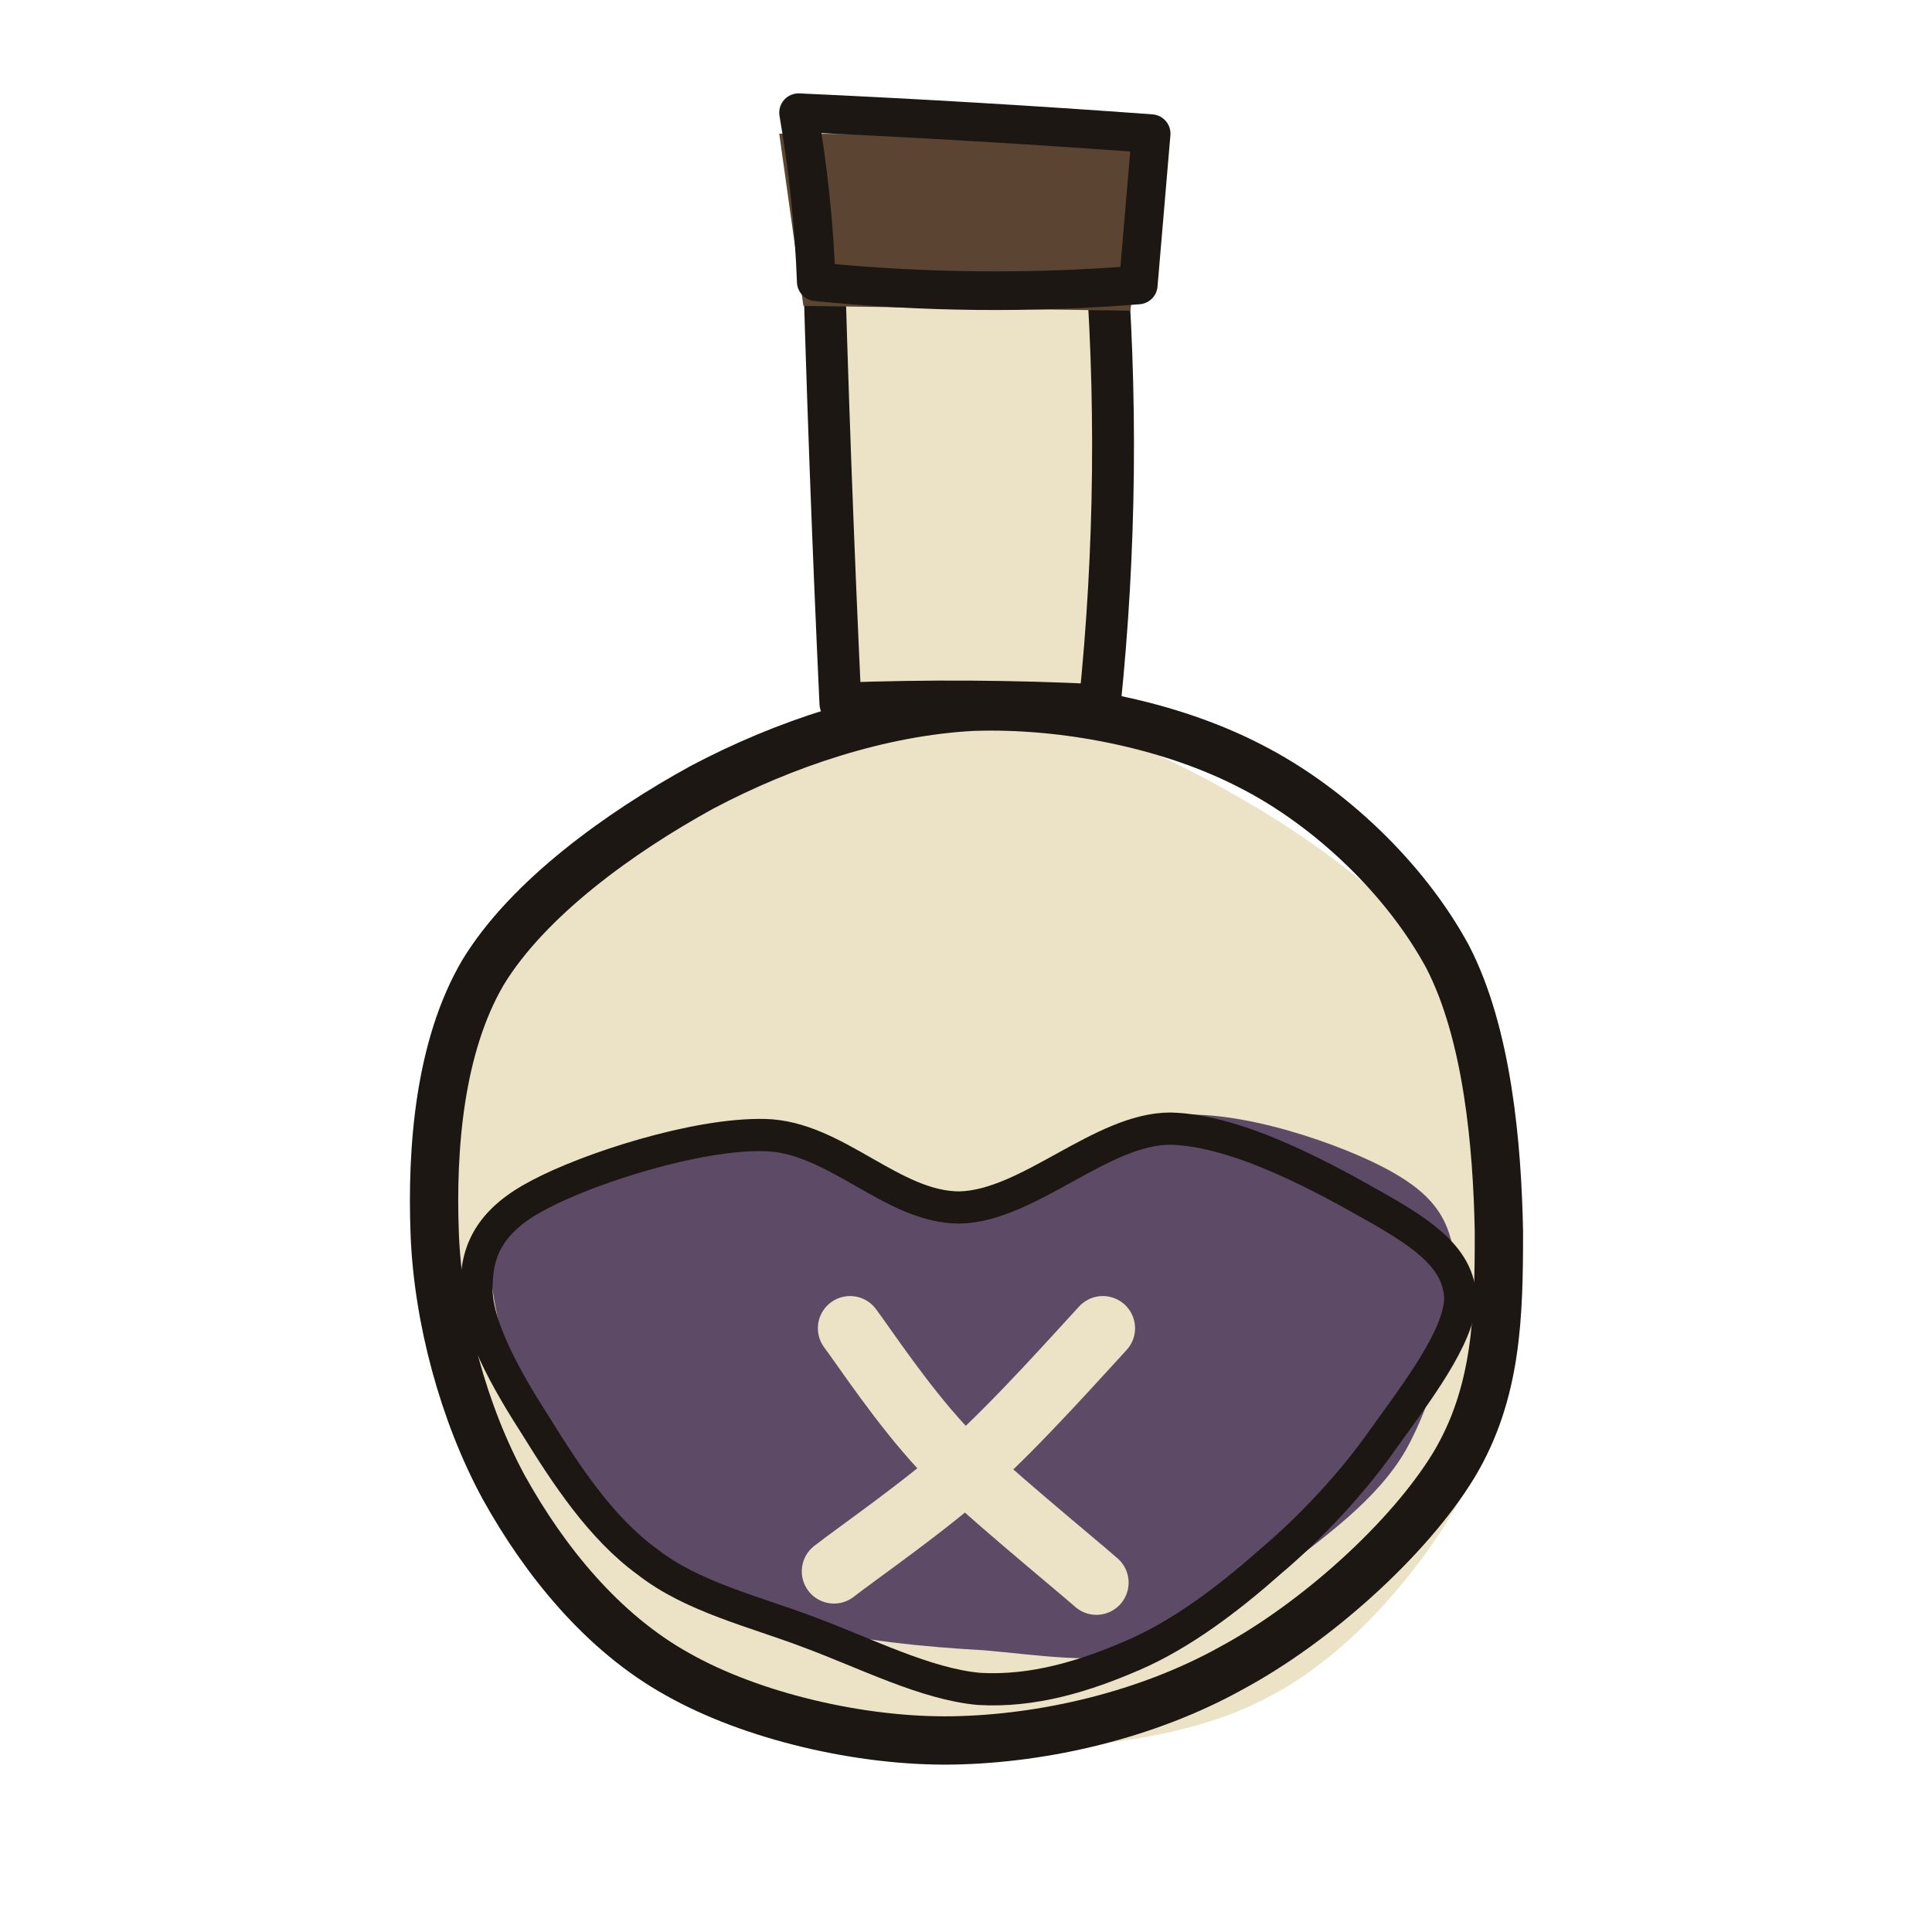
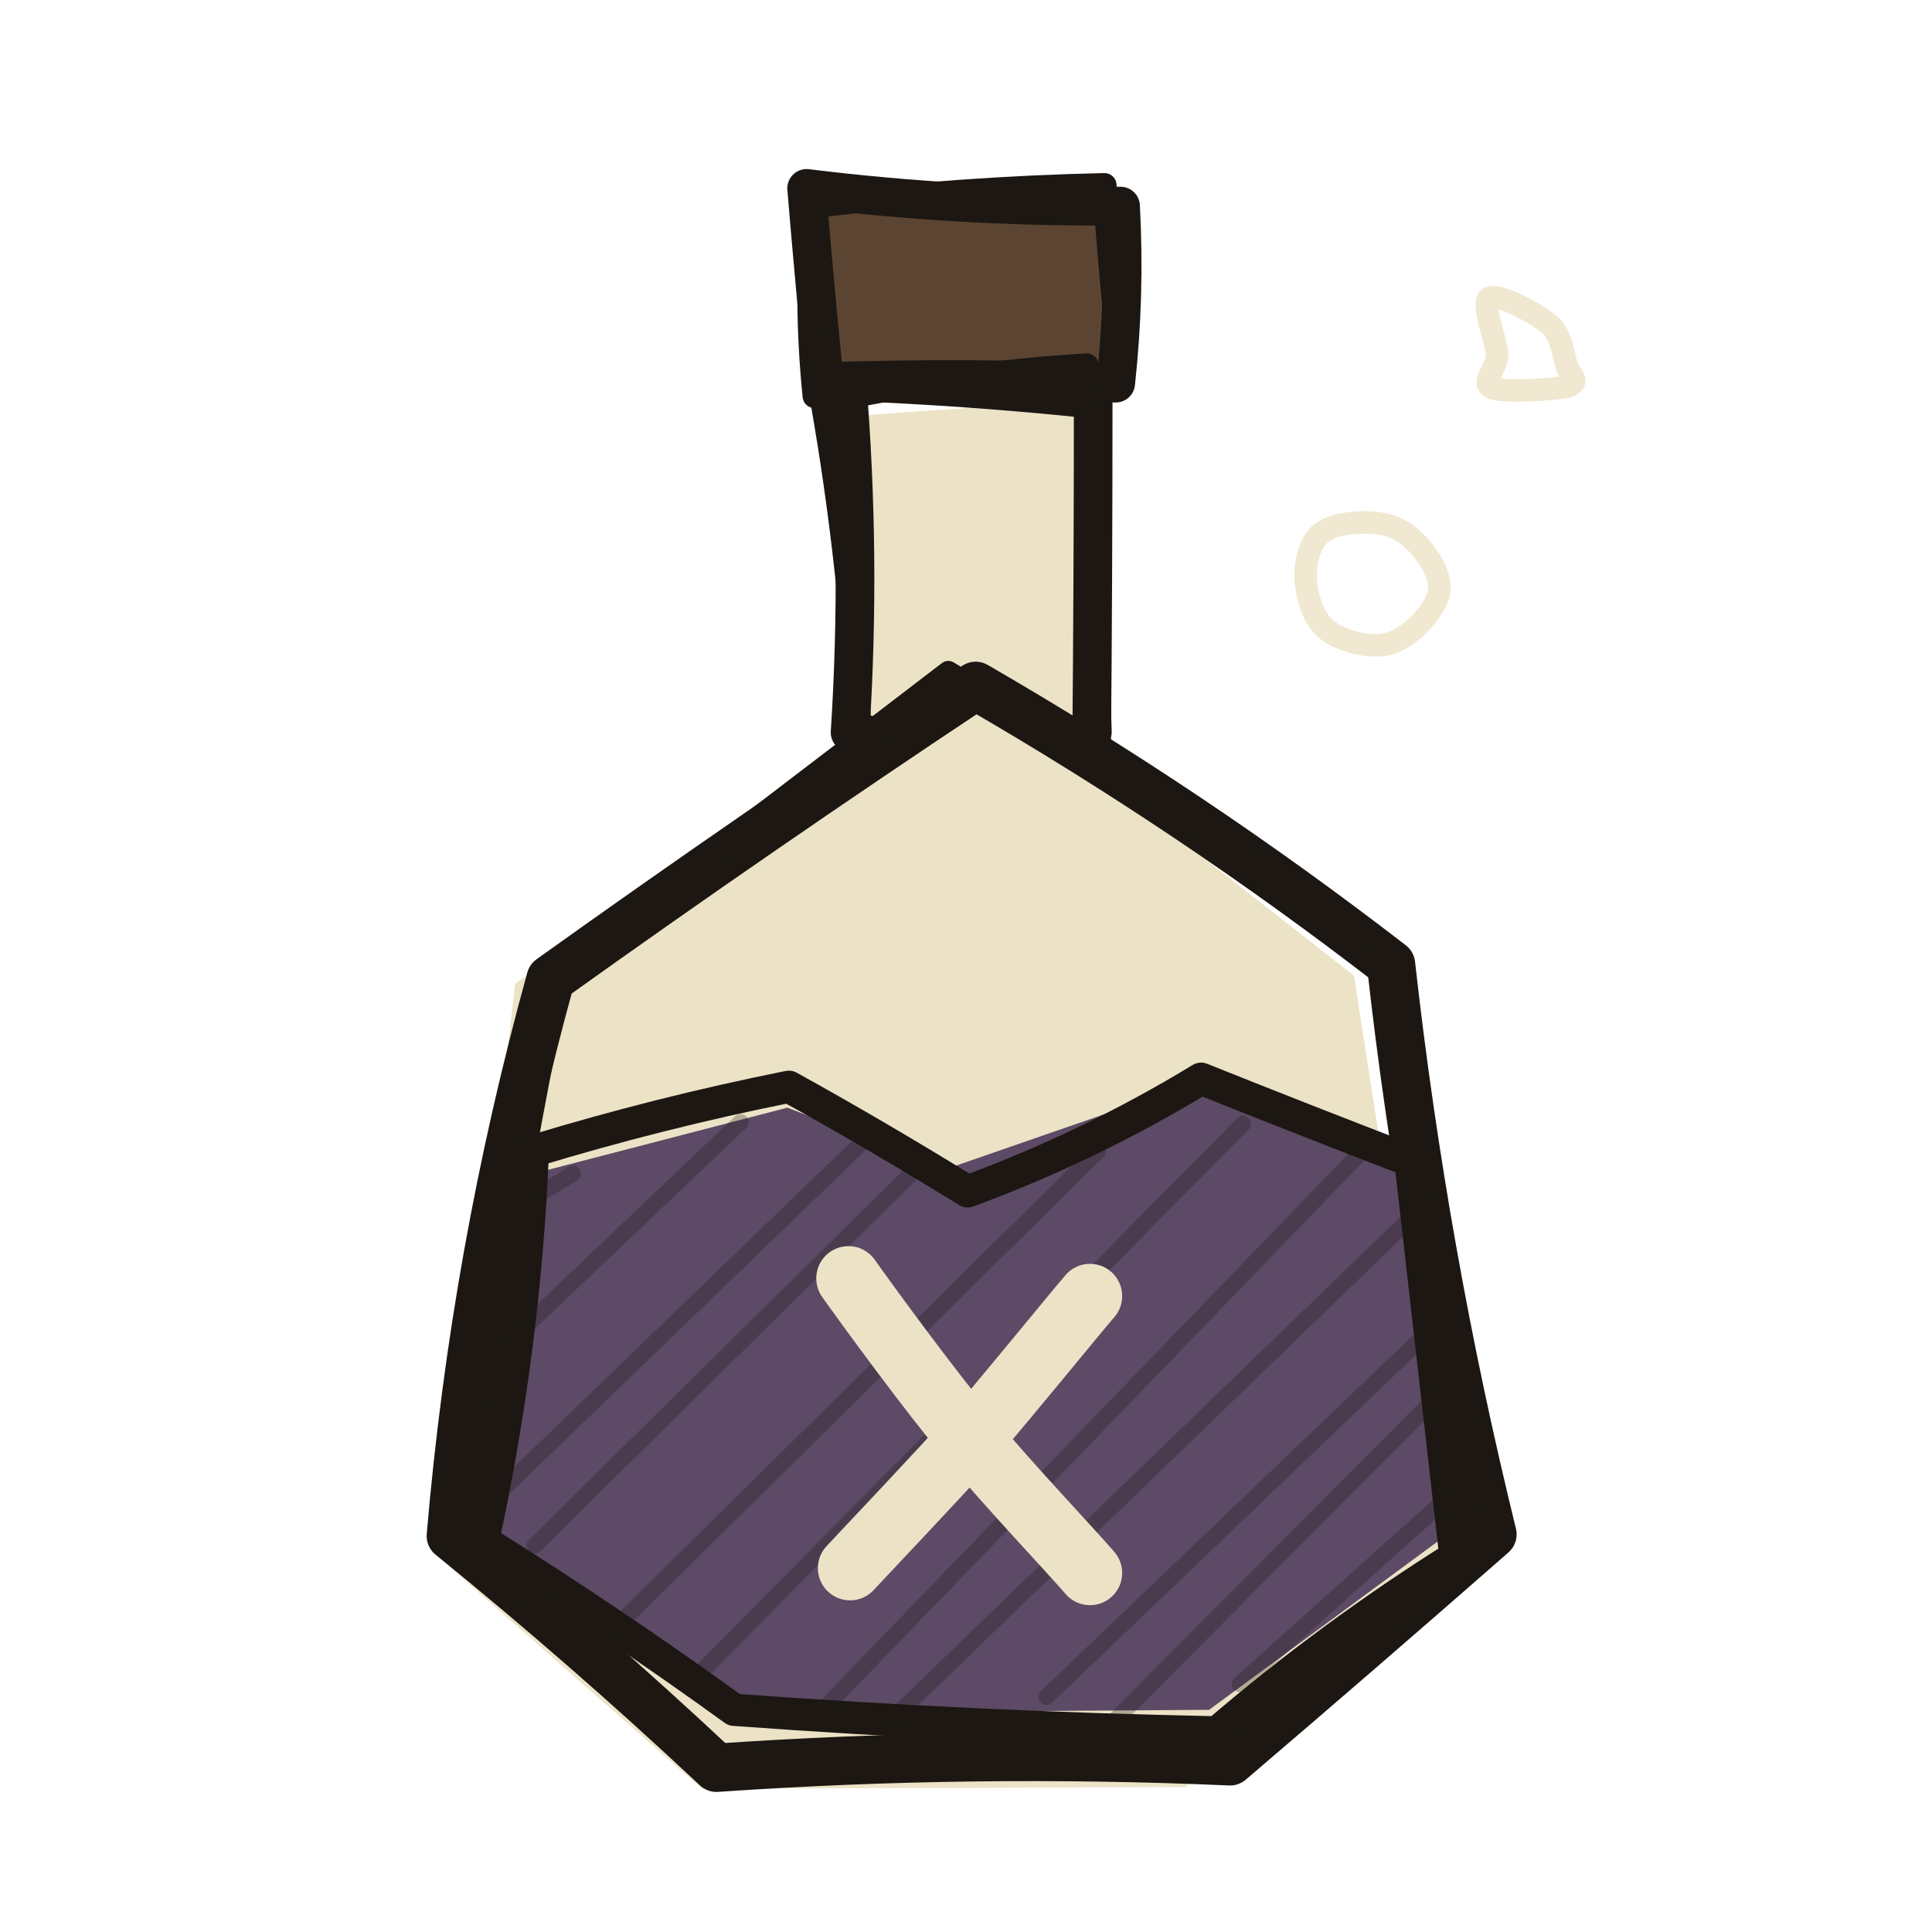
<svg xmlns="http://www.w3.org/2000/svg" width="120" height="120" viewBox="0 0 120 120">
  <g stroke-linecap="round" stroke-linejoin="round">
-     <path d="M51.7 13.5L68.5 14.4L67.7 44.4L51.9 44.5L51.7 13.5Z" fill="#ece2c6" />
-     <path d="M51.1 13.7Q59.8 14.9 68.6 14.8Q69.8 29.3 68.3 43.8Q60.3 43.4 52.2 43.7Q51.5 28.7 51.1 13.7Z" fill="none" stroke="#1c1712" stroke-width="2.6" />
-     <path d="M48.4 8.3L72 8.4L70.2 19.3L49.9 19L48.4 8.3Z" fill="#5b4532" />
-     <path d="M49.6 7Q60.6 7.5 71.5 8.3Q71.1 13 70.7 17.7Q60.7 18.5 50.7 17.5Q50.5 12.2 49.6 7Z" fill="none" stroke="#1c1712" stroke-width="2.4" />
-     <path d="M94.3 76.7C94.3 81.9 93.6 87.8 91 92.6C88.4 97.4 83.8 102.9 78.6 105.5C73.5 108.2 65.9 108.8 60.1 108.6C54.2 108.3 48.3 106.8 43.6 104.1C38.9 101.4 34.8 96.8 32.1 92.2C29.4 87.6 27.7 81.6 27.4 76.5C27.1 71.3 27.5 65.5 30.2 61.2C32.8 56.8 38.2 53.1 43.3 50.3C48.3 47.4 54.8 44 60.5 44C66.2 43.9 72.5 46.9 77.6 49.9C82.6 52.8 88.1 57.1 90.9 61.6C93.7 66.1 94.3 71.5 94.3 76.7Z" fill="#ece2c6" />
-     <path d="M93.1 76.5C93.1 81.7 93 86.5 90.3 91C87.5 95.6 81.7 100.8 76.5 103.6C71.3 106.5 64.9 108 59.2 108.1C53.5 108.2 46.7 106.6 42.1 104C37.4 101.4 33.8 96.9 31.3 92.4C28.8 87.8 27.2 81.9 27 76.6C26.8 71.3 27.3 65 30 60.4C32.8 55.8 38.5 51.7 43.6 48.9C48.7 46.2 54.7 44.2 60.4 43.9C66.1 43.7 72.7 45 77.7 47.6C82.6 50.1 87.3 54.6 89.9 59.4C92.4 64.2 93 71.2 93.1 76.5Z" fill="none" stroke="#1c1712" stroke-width="3" />
-     <path d="M90.4 78.8C90.5 81.7 89.1 86.9 87.3 90.1C85.5 93.2 82.2 95.5 79.5 97.6C76.8 99.7 74.1 101.7 71.1 102.6C68 103.4 64.6 102.8 61.1 102.5C57.5 102.3 53.3 101.9 49.9 101C46.5 100.1 43.4 98.9 40.7 97C38 95.1 35.4 92.6 33.7 89.6C32 86.5 30.5 81.3 30.5 78.8C30.5 76.3 30.7 76.1 33.7 74.7C36.6 73.2 43.7 70.2 48.3 70.3C52.9 70.4 57.2 75.6 61.2 75.4C65.3 75.2 68.5 69.8 72.7 69.3C76.9 68.8 83.4 71.1 86.3 72.7C89.2 74.3 90.2 75.9 90.4 78.8Z" fill="#5d4a66" />
-     <path d="M90.7 80.6C90.7 83 87.9 86.6 85.9 89.4C84 92.1 81.5 94.8 78.9 97C76.3 99.3 73.4 101.5 70.4 102.8C67.4 104.1 64.2 105.1 60.8 104.9C57.5 104.6 53.8 102.7 50.3 101.4C46.9 100.1 43 99.2 40.2 97C37.3 94.9 35.1 91.5 33.3 88.6C31.5 85.8 29.5 82.3 29.6 79.9C29.6 77.5 30.6 75.7 33.5 74.2C36.5 72.6 43.2 70.4 47.5 70.5C51.9 70.6 55.4 75 59.6 75C63.9 74.9 68.4 70.1 72.7 70.1C77 70.2 82.5 73.3 85.5 75C88.5 76.7 90.6 78.2 90.7 80.6Z" fill="none" stroke="#1c1712" stroke-width="2" />
-     <path d="M52.8 82.5C53.7 83.7 56 87.2 58.5 89.9C61.1 92.5 66.5 96.9 68.1 98.3" fill="none" stroke="#ece2c6" stroke-width="4" />
-     <path d="M68.5 82.5C67.2 83.9 63.2 88.4 60.4 90.9C57.7 93.4 53.2 96.5 51.8 97.6" fill="none" stroke="#ece2c6" stroke-width="4" />
+     <path d="M50.7 11.5L69.5 12.4L68.7 24.4L50.9 24.5L50.7 11.5Z" fill="#5b4532" />
+     <path d="M50.1 11.7Q59.8 12.9 69.6 12.8Q69.9 18.3 69.3 23.8Q60.3 23.4 51.2 23.7Q50.6 17.7 50.1 11.7Z" fill="none" stroke="#1c1712" stroke-width="2.4" />
+     <path d="M50.5 12.8Q59.5 11.7 68.6 11.5Q69 17.5 69.7 23.5Q60.1 23.5 50.6 24.6Q50 18.7 50.5 12.8Z" fill="none" stroke="#1c1712" stroke-width="1.5" />
+     <path d="M52.1 25.9L67.8 24.8L68.5 46L53.2 47.6L52.1 25.9Z" fill="#ece2c6" />
+     <path d="M52.6 23.7Q60.3 24 67.9 24.8Q67.9 35.8 67.8 46.8Q60.3 46.5 52.8 45.5Q53.5 34.6 52.6 23.7Z" fill="none" stroke="#1c1712" stroke-width="2.4" />
+     <path d="M51.1 25Q59.2 23.2 67.5 22.7Q68 34.1 68.3 45.5Q60.9 45.2 53.4 45.8Q52.9 35.3 51.1 25Z" fill="none" stroke="#1c1712" stroke-width="1.5" />
+     <path d="M59.7 41.5L84.1 60.6L89.7 96.7L73.6 111L43.6 111.1L27.9 97.3L32 61.1L59.7 41.5Z" fill="#ece2c6" />
+     <path d="M60.6 42.6Q74.1 50.4 86.4 59.9Q88.4 77.8 92.7 95.3Q84.6 102.4 76.4 109.4Q60.4 108.7 44.5 109.8Q36.5 102.3 28 95.4Q29.5 77.8 34.2 60.8Q47.2 51.5 60.6 42.6Z" fill="none" stroke="#1c1712" stroke-width="3" />
+     <path d="M58.9 41.7Q72.8 50.1 86.3 59.3Q90 77.3 92.7 95.5Q84.4 102.9 75.1 108.8Q60.1 107.7 45.2 109.5Q37.5 102.6 28.8 96.7Q31.1 78.3 34.9 60Q46.9 50.9 58.9 41.7Z" fill="none" stroke="#1c1712" stroke-width="1.3" />
+     <path d="M33.5 72.8L48.9 68.8L58.8 72.6L73.8 67.4L87 71L89.9 95.3L75.1 106.2L45.5 106.4L29.9 96.7L33.5 72.8Z" fill="#5d4a66" />
+     <path d="M33.1 71.5Q41 69.1 49 67.5Q54.6 70.6 60.1 74Q67.7 71.2 74.6 67Q81.1 69.6 87.6 72.1Q89 84.4 90.4 96.7Q82.6 101.6 75.6 107.6Q60.6 107.3 45.6 106.2Q38 100.7 30 95.7Q32.6 83.7 33.1 71.5Z" fill="none" stroke="#1c1712" stroke-width="2" />
+     <path d="M33.6 74.1L35.6 72.9M31.8 83.2L46 69.7M30.7 93L53.4 71.1M33.2 96L57 72.5M37.8 101.5L68.2 71.5M43.4 104L77.2 69.8M51 106.3L84.7 71.4M55.6 106.6L88.4 74.9M65 105.4L87.9 83.5M69.4 106.7L89.2 86.8M77 104.6L89.6 93.3" fill="none" stroke="#1c1712" stroke-width="1" opacity="0.28" />
+     <path d="M52.7 79.4C53.9 81.1 57.7 86.3 60.2 89.3C62.7 92.3 66.5 96.3 67.7 97.7" fill="none" stroke="#ece2c6" stroke-width="4" />
+     <path d="M67.7 80.5C66.5 81.9 63.1 86.1 60.7 88.9C58.2 91.7 54.1 96 52.8 97.4" fill="none" stroke="#ece2c6" stroke-width="4" />
+     <path d="M89.4 36.6C89.3 37.8 87.7 39.5 86.5 39.9C85.3 40.4 83.2 39.8 82.4 39.1C81.5 38.4 81.1 36.8 81.1 35.8C81.1 34.7 81.4 33.4 82.4 32.9C83.3 32.4 85.7 32.2 86.9 32.9C88.1 33.5 89.5 35.4 89.4 36.6Z" fill="none" stroke="#ece2c6" stroke-width="1.4" opacity="0.8" />
+     <path d="M97.3 22.7C97.5 23.3 98.2 23.7 97.4 24C96.6 24.2 93.4 24.4 92.7 24.1C91.9 23.8 93 22.9 93 22C92.9 21.1 92 18.8 92.5 18.5C93.1 18.2 95.5 19.5 96.3 20.2C97 20.9 97.1 22 97.3 22.7Z" fill="none" stroke="#ece2c6" stroke-width="1.4" opacity="0.8" />
  </g>
</svg>
